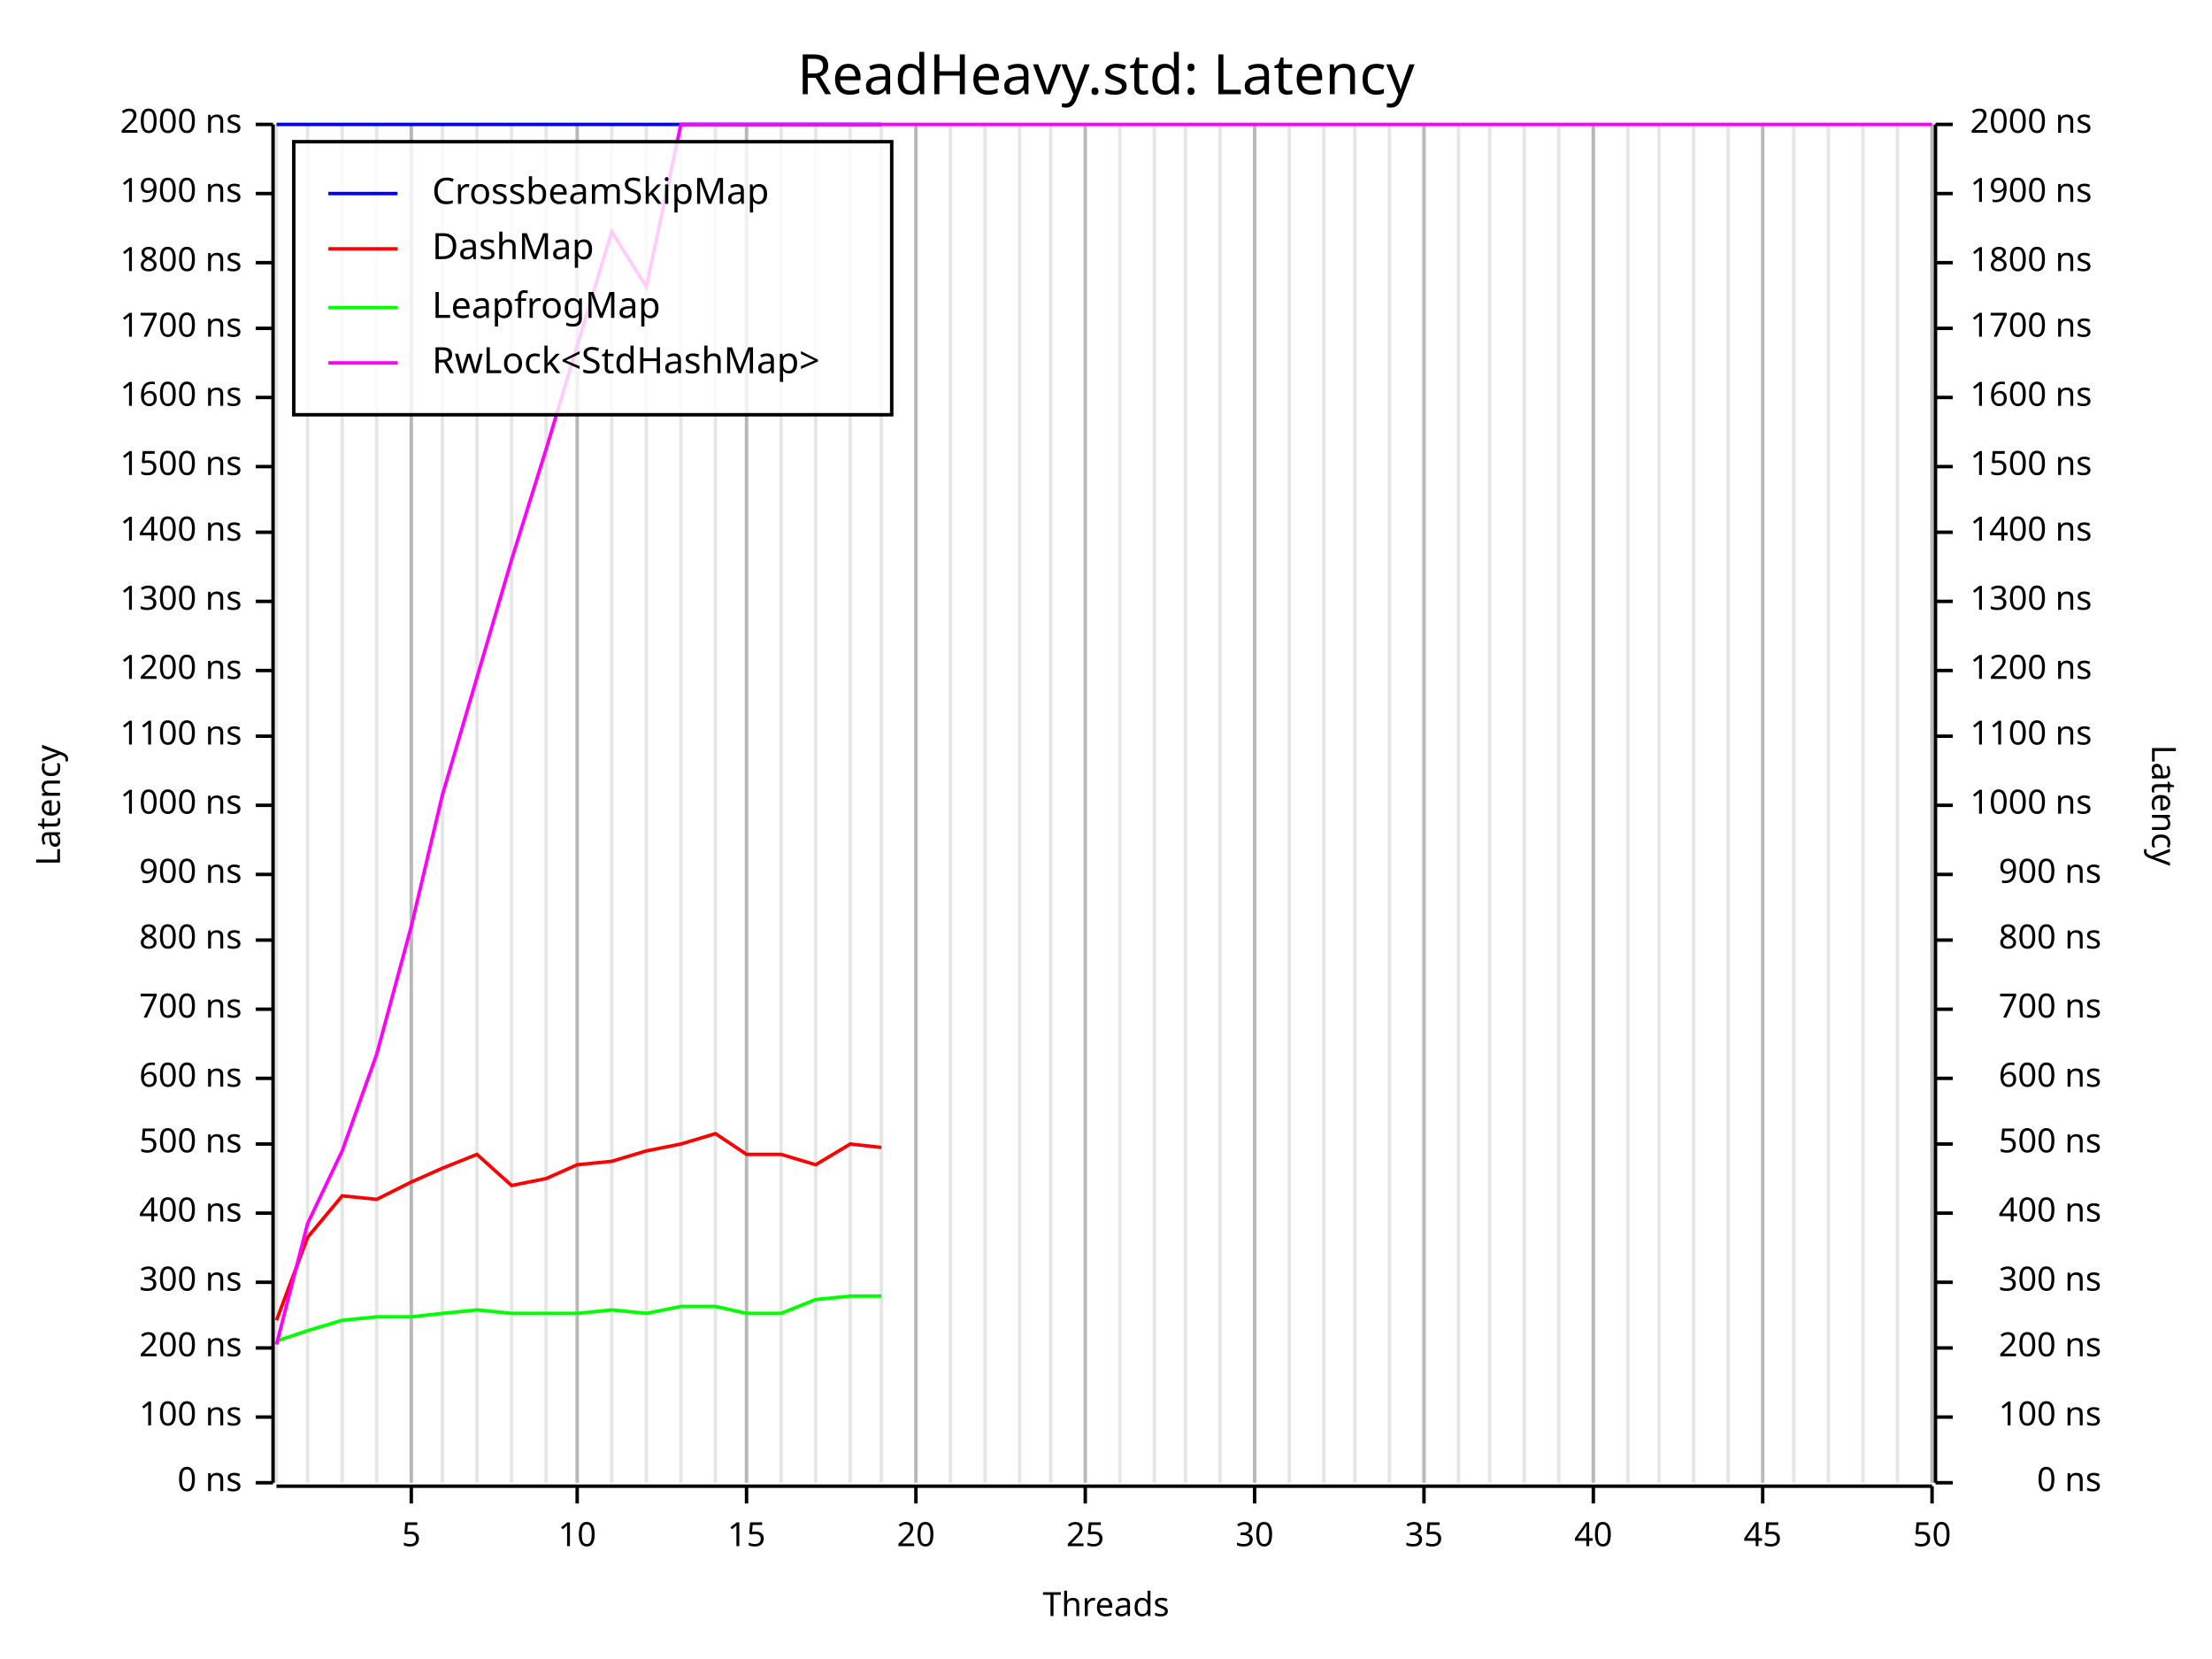
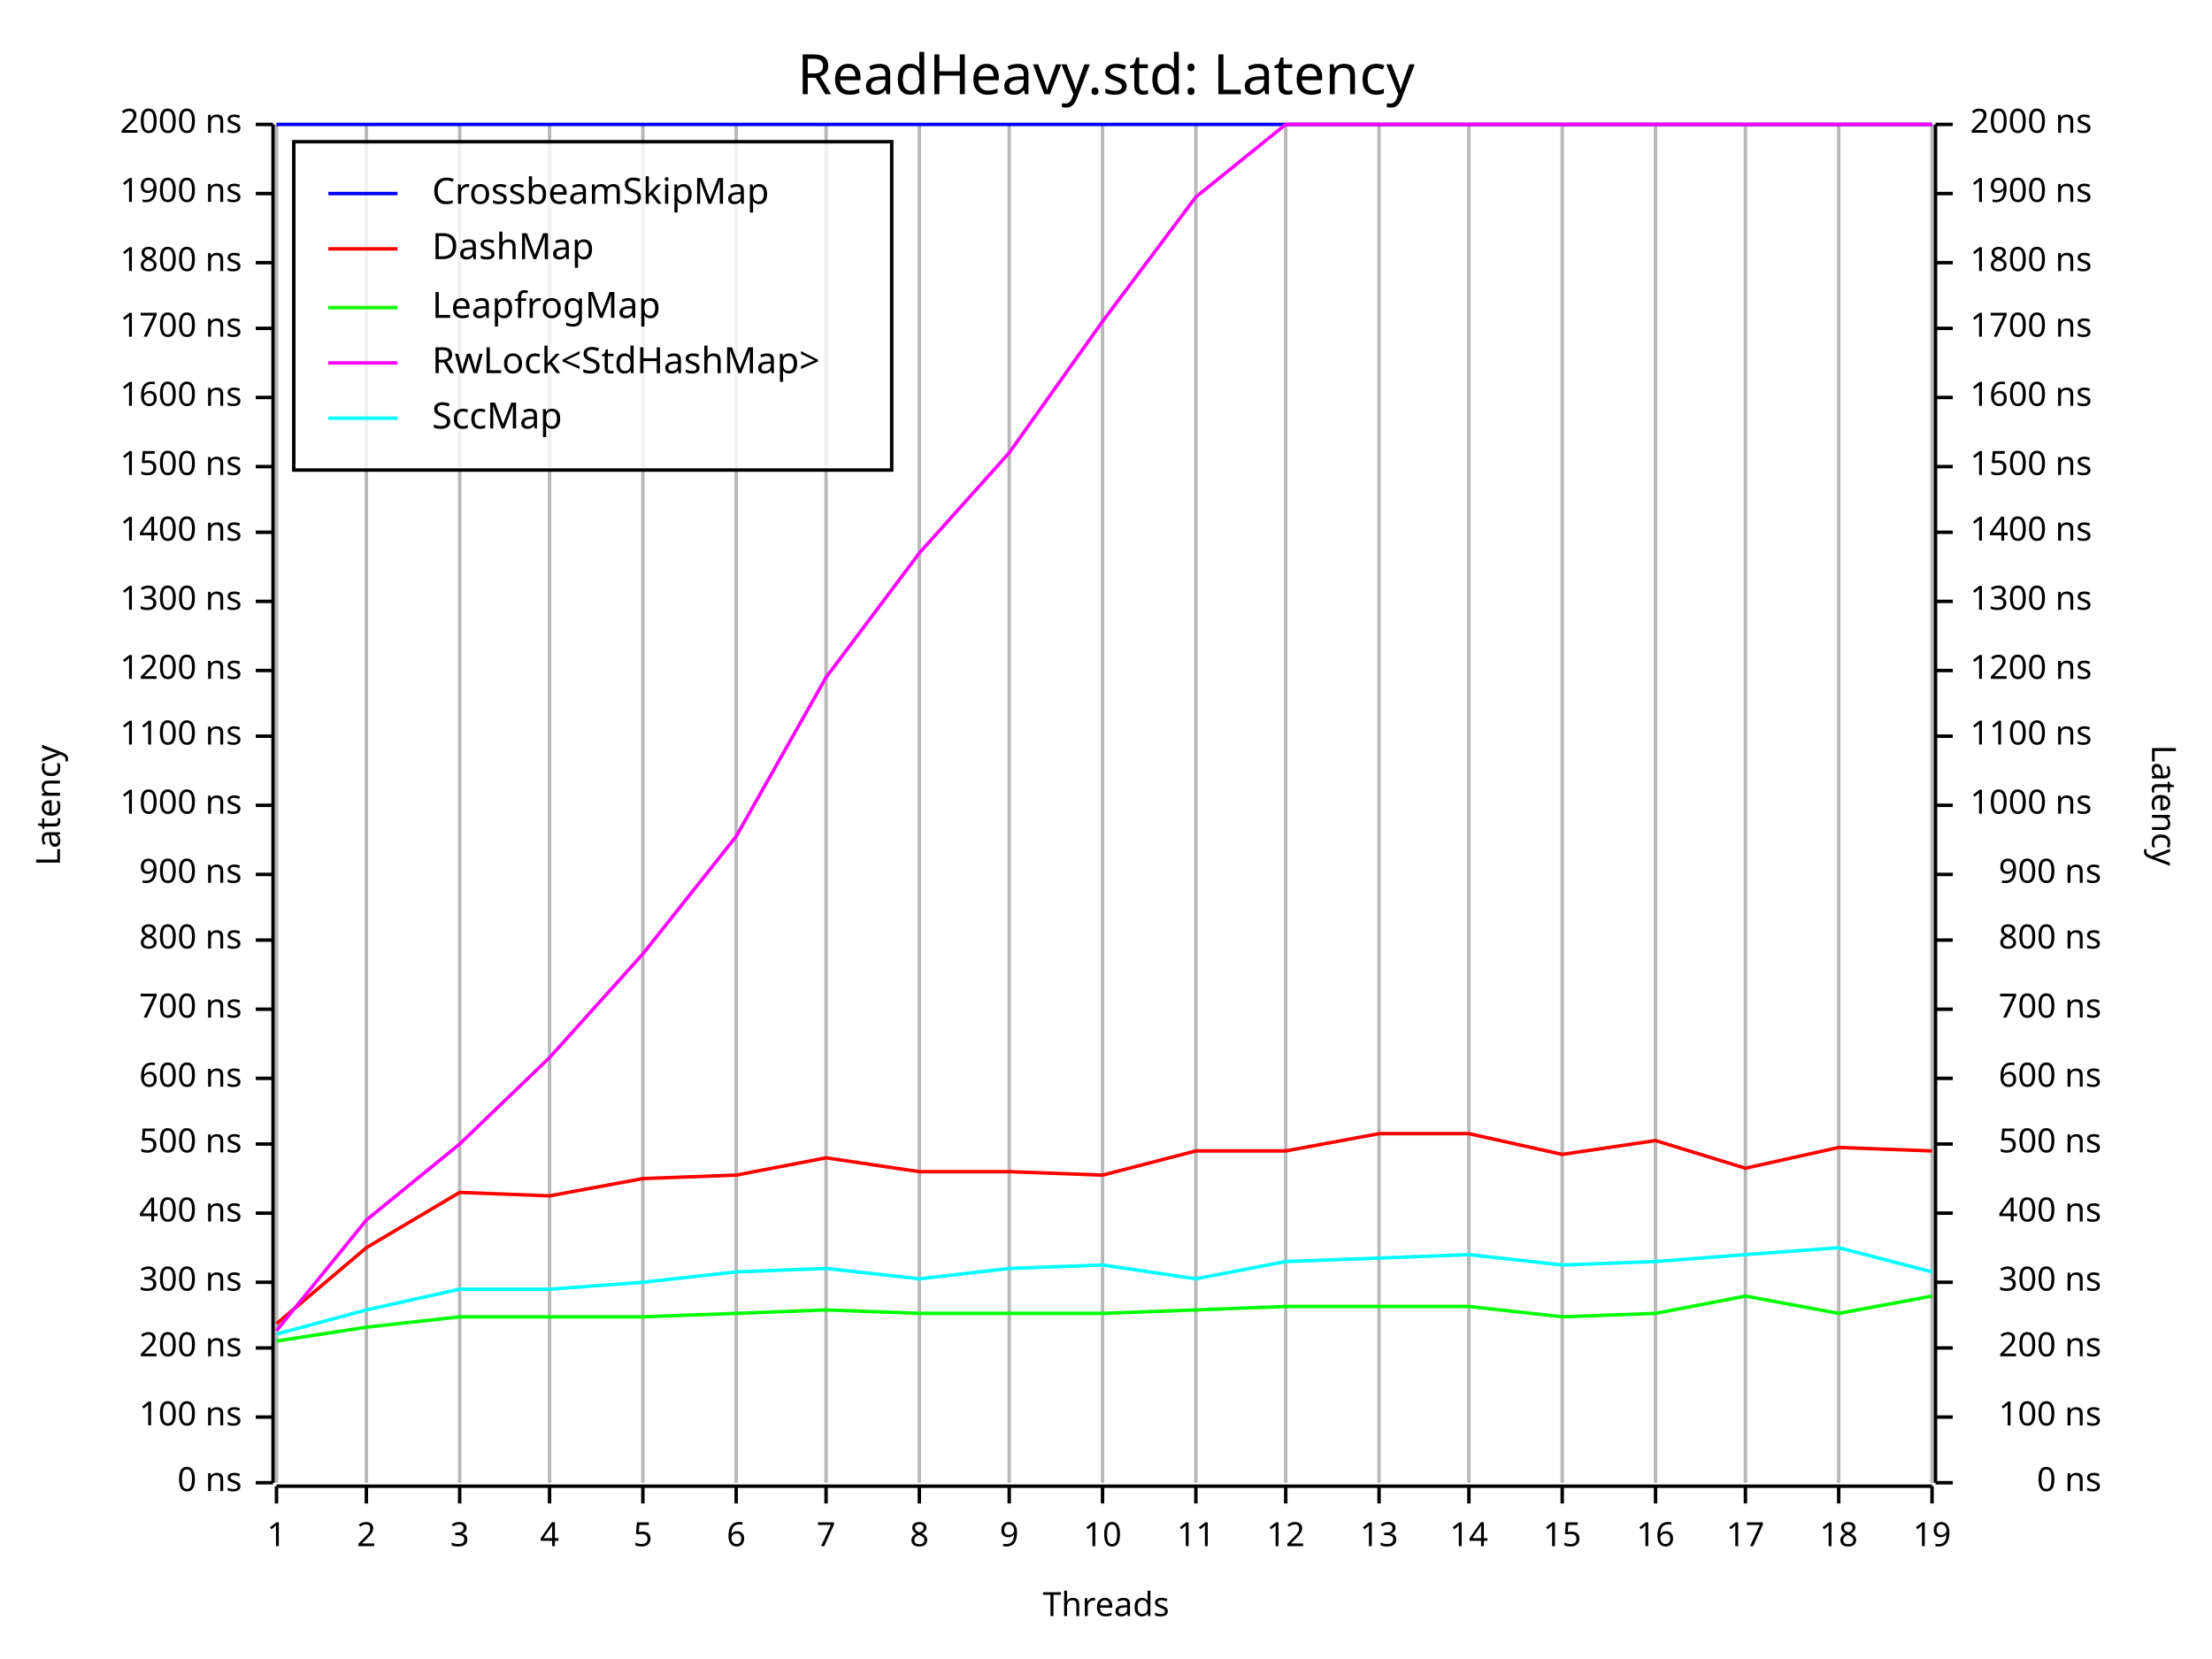
<svg xmlns="http://www.w3.org/2000/svg" width="640" height="480" viewBox="0 0 640 480">
  <rect x="0" y="0" width="640" height="480" opacity="1" fill="#FFFFFF" stroke="none" />
  <text x="320" y="15" dy="0.76em" text-anchor="middle" font-family="Fira Code" font-size="16.129" opacity="1" fill="#000000">
ReadHeavy.std: Latency
</text>
  <line opacity="0.1" stroke="#000000" stroke-width="1" x1="80" y1="429" x2="80" y2="36" />
-   <line opacity="0.1" stroke="#000000" stroke-width="1" x1="89" y1="429" x2="89" y2="36" />
-   <line opacity="0.1" stroke="#000000" stroke-width="1" x1="99" y1="429" x2="99" y2="36" />
-   <line opacity="0.1" stroke="#000000" stroke-width="1" x1="109" y1="429" x2="109" y2="36" />
-   <line opacity="0.1" stroke="#000000" stroke-width="1" x1="119" y1="429" x2="119" y2="36" />
-   <line opacity="0.1" stroke="#000000" stroke-width="1" x1="128" y1="429" x2="128" y2="36" />
-   <line opacity="0.1" stroke="#000000" stroke-width="1" x1="138" y1="429" x2="138" y2="36" />
-   <line opacity="0.1" stroke="#000000" stroke-width="1" x1="148" y1="429" x2="148" y2="36" />
-   <line opacity="0.1" stroke="#000000" stroke-width="1" x1="158" y1="429" x2="158" y2="36" />
-   <line opacity="0.1" stroke="#000000" stroke-width="1" x1="167" y1="429" x2="167" y2="36" />
-   <line opacity="0.1" stroke="#000000" stroke-width="1" x1="177" y1="429" x2="177" y2="36" />
-   <line opacity="0.1" stroke="#000000" stroke-width="1" x1="187" y1="429" x2="187" y2="36" />
-   <line opacity="0.1" stroke="#000000" stroke-width="1" x1="197" y1="429" x2="197" y2="36" />
-   <line opacity="0.1" stroke="#000000" stroke-width="1" x1="207" y1="429" x2="207" y2="36" />
-   <line opacity="0.1" stroke="#000000" stroke-width="1" x1="216" y1="429" x2="216" y2="36" />
-   <line opacity="0.1" stroke="#000000" stroke-width="1" x1="226" y1="429" x2="226" y2="36" />
-   <line opacity="0.1" stroke="#000000" stroke-width="1" x1="236" y1="429" x2="236" y2="36" />
-   <line opacity="0.1" stroke="#000000" stroke-width="1" x1="246" y1="429" x2="246" y2="36" />
-   <line opacity="0.1" stroke="#000000" stroke-width="1" x1="255" y1="429" x2="255" y2="36" />
-   <line opacity="0.1" stroke="#000000" stroke-width="1" x1="265" y1="429" x2="265" y2="36" />
-   <line opacity="0.1" stroke="#000000" stroke-width="1" x1="275" y1="429" x2="275" y2="36" />
-   <line opacity="0.1" stroke="#000000" stroke-width="1" x1="285" y1="429" x2="285" y2="36" />
-   <line opacity="0.1" stroke="#000000" stroke-width="1" x1="295" y1="429" x2="295" y2="36" />
-   <line opacity="0.1" stroke="#000000" stroke-width="1" x1="304" y1="429" x2="304" y2="36" />
-   <line opacity="0.1" stroke="#000000" stroke-width="1" x1="314" y1="429" x2="314" y2="36" />
-   <line opacity="0.1" stroke="#000000" stroke-width="1" x1="324" y1="429" x2="324" y2="36" />
-   <line opacity="0.1" stroke="#000000" stroke-width="1" x1="334" y1="429" x2="334" y2="36" />
-   <line opacity="0.1" stroke="#000000" stroke-width="1" x1="343" y1="429" x2="343" y2="36" />
-   <line opacity="0.1" stroke="#000000" stroke-width="1" x1="353" y1="429" x2="353" y2="36" />
-   <line opacity="0.1" stroke="#000000" stroke-width="1" x1="363" y1="429" x2="363" y2="36" />
-   <line opacity="0.1" stroke="#000000" stroke-width="1" x1="373" y1="429" x2="373" y2="36" />
-   <line opacity="0.1" stroke="#000000" stroke-width="1" x1="383" y1="429" x2="383" y2="36" />
-   <line opacity="0.1" stroke="#000000" stroke-width="1" x1="392" y1="429" x2="392" y2="36" />
-   <line opacity="0.1" stroke="#000000" stroke-width="1" x1="402" y1="429" x2="402" y2="36" />
-   <line opacity="0.1" stroke="#000000" stroke-width="1" x1="412" y1="429" x2="412" y2="36" />
-   <line opacity="0.1" stroke="#000000" stroke-width="1" x1="422" y1="429" x2="422" y2="36" />
-   <line opacity="0.1" stroke="#000000" stroke-width="1" x1="431" y1="429" x2="431" y2="36" />
-   <line opacity="0.1" stroke="#000000" stroke-width="1" x1="441" y1="429" x2="441" y2="36" />
-   <line opacity="0.1" stroke="#000000" stroke-width="1" x1="451" y1="429" x2="451" y2="36" />
-   <line opacity="0.1" stroke="#000000" stroke-width="1" x1="461" y1="429" x2="461" y2="36" />
-   <line opacity="0.1" stroke="#000000" stroke-width="1" x1="471" y1="429" x2="471" y2="36" />
-   <line opacity="0.1" stroke="#000000" stroke-width="1" x1="480" y1="429" x2="480" y2="36" />
-   <line opacity="0.1" stroke="#000000" stroke-width="1" x1="490" y1="429" x2="490" y2="36" />
-   <line opacity="0.1" stroke="#000000" stroke-width="1" x1="500" y1="429" x2="500" y2="36" />
-   <line opacity="0.1" stroke="#000000" stroke-width="1" x1="510" y1="429" x2="510" y2="36" />
-   <line opacity="0.1" stroke="#000000" stroke-width="1" x1="519" y1="429" x2="519" y2="36" />
-   <line opacity="0.1" stroke="#000000" stroke-width="1" x1="529" y1="429" x2="529" y2="36" />
-   <line opacity="0.1" stroke="#000000" stroke-width="1" x1="539" y1="429" x2="539" y2="36" />
-   <line opacity="0.1" stroke="#000000" stroke-width="1" x1="549" y1="429" x2="549" y2="36" />
+   <line opacity="0.1" stroke="#000000" stroke-width="1" x1="106" y1="429" x2="106" y2="36" />
+   <line opacity="0.1" stroke="#000000" stroke-width="1" x1="133" y1="429" x2="133" y2="36" />
+   <line opacity="0.1" stroke="#000000" stroke-width="1" x1="159" y1="429" x2="159" y2="36" />
+   <line opacity="0.1" stroke="#000000" stroke-width="1" x1="186" y1="429" x2="186" y2="36" />
+   <line opacity="0.1" stroke="#000000" stroke-width="1" x1="213" y1="429" x2="213" y2="36" />
+   <line opacity="0.1" stroke="#000000" stroke-width="1" x1="239" y1="429" x2="239" y2="36" />
+   <line opacity="0.1" stroke="#000000" stroke-width="1" x1="266" y1="429" x2="266" y2="36" />
+   <line opacity="0.1" stroke="#000000" stroke-width="1" x1="292" y1="429" x2="292" y2="36" />
+   <line opacity="0.1" stroke="#000000" stroke-width="1" x1="319" y1="429" x2="319" y2="36" />
+   <line opacity="0.1" stroke="#000000" stroke-width="1" x1="346" y1="429" x2="346" y2="36" />
+   <line opacity="0.1" stroke="#000000" stroke-width="1" x1="372" y1="429" x2="372" y2="36" />
+   <line opacity="0.1" stroke="#000000" stroke-width="1" x1="399" y1="429" x2="399" y2="36" />
+   <line opacity="0.1" stroke="#000000" stroke-width="1" x1="425" y1="429" x2="425" y2="36" />
+   <line opacity="0.1" stroke="#000000" stroke-width="1" x1="452" y1="429" x2="452" y2="36" />
+   <line opacity="0.1" stroke="#000000" stroke-width="1" x1="479" y1="429" x2="479" y2="36" />
+   <line opacity="0.1" stroke="#000000" stroke-width="1" x1="505" y1="429" x2="505" y2="36" />
+   <line opacity="0.1" stroke="#000000" stroke-width="1" x1="532" y1="429" x2="532" y2="36" />
  <line opacity="0.1" stroke="#000000" stroke-width="1" x1="559" y1="429" x2="559" y2="36" />
  <text x="10" y="233" dy="0.76em" text-anchor="middle" font-family="sans-serif" font-size="9.677" opacity="1" fill="#000000" transform="rotate(270, 10, 233)">
Latency
</text>
  <text x="320" y="470" dy="-0.5ex" text-anchor="middle" font-family="sans-serif" font-size="9.677" opacity="1" fill="#000000">
Threads
</text>
  <text x="630" y="233" dy="0.76em" text-anchor="middle" font-family="sans-serif" font-size="9.677" opacity="1" fill="#000000" transform="rotate(90, 630, 233)">
Latency
</text>
-   <line opacity="0.2" stroke="#000000" stroke-width="1" x1="119" y1="429" x2="119" y2="36" />
-   <line opacity="0.2" stroke="#000000" stroke-width="1" x1="167" y1="429" x2="167" y2="36" />
-   <line opacity="0.2" stroke="#000000" stroke-width="1" x1="216" y1="429" x2="216" y2="36" />
-   <line opacity="0.2" stroke="#000000" stroke-width="1" x1="265" y1="429" x2="265" y2="36" />
-   <line opacity="0.2" stroke="#000000" stroke-width="1" x1="314" y1="429" x2="314" y2="36" />
-   <line opacity="0.2" stroke="#000000" stroke-width="1" x1="363" y1="429" x2="363" y2="36" />
-   <line opacity="0.2" stroke="#000000" stroke-width="1" x1="412" y1="429" x2="412" y2="36" />
-   <line opacity="0.2" stroke="#000000" stroke-width="1" x1="461" y1="429" x2="461" y2="36" />
-   <line opacity="0.2" stroke="#000000" stroke-width="1" x1="510" y1="429" x2="510" y2="36" />
+   <line opacity="0.2" stroke="#000000" stroke-width="1" x1="80" y1="429" x2="80" y2="36" />
+   <line opacity="0.2" stroke="#000000" stroke-width="1" x1="106" y1="429" x2="106" y2="36" />
+   <line opacity="0.2" stroke="#000000" stroke-width="1" x1="133" y1="429" x2="133" y2="36" />
+   <line opacity="0.2" stroke="#000000" stroke-width="1" x1="159" y1="429" x2="159" y2="36" />
+   <line opacity="0.2" stroke="#000000" stroke-width="1" x1="186" y1="429" x2="186" y2="36" />
+   <line opacity="0.2" stroke="#000000" stroke-width="1" x1="213" y1="429" x2="213" y2="36" />
+   <line opacity="0.2" stroke="#000000" stroke-width="1" x1="239" y1="429" x2="239" y2="36" />
+   <line opacity="0.2" stroke="#000000" stroke-width="1" x1="266" y1="429" x2="266" y2="36" />
+   <line opacity="0.2" stroke="#000000" stroke-width="1" x1="292" y1="429" x2="292" y2="36" />
+   <line opacity="0.2" stroke="#000000" stroke-width="1" x1="319" y1="429" x2="319" y2="36" />
+   <line opacity="0.2" stroke="#000000" stroke-width="1" x1="346" y1="429" x2="346" y2="36" />
+   <line opacity="0.2" stroke="#000000" stroke-width="1" x1="372" y1="429" x2="372" y2="36" />
+   <line opacity="0.2" stroke="#000000" stroke-width="1" x1="399" y1="429" x2="399" y2="36" />
+   <line opacity="0.2" stroke="#000000" stroke-width="1" x1="425" y1="429" x2="425" y2="36" />
+   <line opacity="0.2" stroke="#000000" stroke-width="1" x1="452" y1="429" x2="452" y2="36" />
+   <line opacity="0.2" stroke="#000000" stroke-width="1" x1="479" y1="429" x2="479" y2="36" />
+   <line opacity="0.2" stroke="#000000" stroke-width="1" x1="505" y1="429" x2="505" y2="36" />
+   <line opacity="0.2" stroke="#000000" stroke-width="1" x1="532" y1="429" x2="532" y2="36" />
  <line opacity="0.2" stroke="#000000" stroke-width="1" x1="559" y1="429" x2="559" y2="36" />
  <polyline fill="none" opacity="1" stroke="#000000" stroke-width="1" points="79,36 79,429 " />
  <text x="70" y="429" dy="0.5ex" text-anchor="end" font-family="sans-serif" font-size="9.677" opacity="1" fill="#000000">
0 ns
</text>
  <polyline fill="none" opacity="1" stroke="#000000" stroke-width="1" points="74,429 79,429 " />
  <text x="70" y="410" dy="0.5ex" text-anchor="end" font-family="sans-serif" font-size="9.677" opacity="1" fill="#000000">
100 ns
</text>
  <polyline fill="none" opacity="1" stroke="#000000" stroke-width="1" points="74,410 79,410 " />
  <text x="70" y="390" dy="0.5ex" text-anchor="end" font-family="sans-serif" font-size="9.677" opacity="1" fill="#000000">
200 ns
</text>
  <polyline fill="none" opacity="1" stroke="#000000" stroke-width="1" points="74,390 79,390 " />
  <text x="70" y="371" dy="0.5ex" text-anchor="end" font-family="sans-serif" font-size="9.677" opacity="1" fill="#000000">
300 ns
</text>
  <polyline fill="none" opacity="1" stroke="#000000" stroke-width="1" points="74,371 79,371 " />
  <text x="70" y="351" dy="0.5ex" text-anchor="end" font-family="sans-serif" font-size="9.677" opacity="1" fill="#000000">
400 ns
</text>
  <polyline fill="none" opacity="1" stroke="#000000" stroke-width="1" points="74,351 79,351 " />
  <text x="70" y="331" dy="0.5ex" text-anchor="end" font-family="sans-serif" font-size="9.677" opacity="1" fill="#000000">
500 ns
</text>
  <polyline fill="none" opacity="1" stroke="#000000" stroke-width="1" points="74,331 79,331 " />
  <text x="70" y="312" dy="0.5ex" text-anchor="end" font-family="sans-serif" font-size="9.677" opacity="1" fill="#000000">
600 ns
</text>
  <polyline fill="none" opacity="1" stroke="#000000" stroke-width="1" points="74,312 79,312 " />
  <text x="70" y="292" dy="0.5ex" text-anchor="end" font-family="sans-serif" font-size="9.677" opacity="1" fill="#000000">
700 ns
</text>
  <polyline fill="none" opacity="1" stroke="#000000" stroke-width="1" points="74,292 79,292 " />
  <text x="70" y="272" dy="0.5ex" text-anchor="end" font-family="sans-serif" font-size="9.677" opacity="1" fill="#000000">
800 ns
</text>
  <polyline fill="none" opacity="1" stroke="#000000" stroke-width="1" points="74,272 79,272 " />
  <text x="70" y="253" dy="0.5ex" text-anchor="end" font-family="sans-serif" font-size="9.677" opacity="1" fill="#000000">
900 ns
</text>
  <polyline fill="none" opacity="1" stroke="#000000" stroke-width="1" points="74,253 79,253 " />
  <text x="70" y="233" dy="0.5ex" text-anchor="end" font-family="sans-serif" font-size="9.677" opacity="1" fill="#000000">
1000 ns
</text>
  <polyline fill="none" opacity="1" stroke="#000000" stroke-width="1" points="74,233 79,233 " />
  <text x="70" y="213" dy="0.5ex" text-anchor="end" font-family="sans-serif" font-size="9.677" opacity="1" fill="#000000">
1100 ns
</text>
  <polyline fill="none" opacity="1" stroke="#000000" stroke-width="1" points="74,213 79,213 " />
  <text x="70" y="194" dy="0.5ex" text-anchor="end" font-family="sans-serif" font-size="9.677" opacity="1" fill="#000000">
1200 ns
</text>
  <polyline fill="none" opacity="1" stroke="#000000" stroke-width="1" points="74,194 79,194 " />
  <text x="70" y="174" dy="0.5ex" text-anchor="end" font-family="sans-serif" font-size="9.677" opacity="1" fill="#000000">
1300 ns
</text>
  <polyline fill="none" opacity="1" stroke="#000000" stroke-width="1" points="74,174 79,174 " />
  <text x="70" y="154" dy="0.5ex" text-anchor="end" font-family="sans-serif" font-size="9.677" opacity="1" fill="#000000">
1400 ns
</text>
  <polyline fill="none" opacity="1" stroke="#000000" stroke-width="1" points="74,154 79,154 " />
  <text x="70" y="135" dy="0.5ex" text-anchor="end" font-family="sans-serif" font-size="9.677" opacity="1" fill="#000000">
1500 ns
</text>
  <polyline fill="none" opacity="1" stroke="#000000" stroke-width="1" points="74,135 79,135 " />
  <text x="70" y="115" dy="0.5ex" text-anchor="end" font-family="sans-serif" font-size="9.677" opacity="1" fill="#000000">
1600 ns
</text>
  <polyline fill="none" opacity="1" stroke="#000000" stroke-width="1" points="74,115 79,115 " />
  <text x="70" y="95" dy="0.5ex" text-anchor="end" font-family="sans-serif" font-size="9.677" opacity="1" fill="#000000">
1700 ns
</text>
  <polyline fill="none" opacity="1" stroke="#000000" stroke-width="1" points="74,95 79,95 " />
  <text x="70" y="76" dy="0.5ex" text-anchor="end" font-family="sans-serif" font-size="9.677" opacity="1" fill="#000000">
1800 ns
</text>
  <polyline fill="none" opacity="1" stroke="#000000" stroke-width="1" points="74,76 79,76 " />
  <text x="70" y="56" dy="0.5ex" text-anchor="end" font-family="sans-serif" font-size="9.677" opacity="1" fill="#000000">
1900 ns
</text>
  <polyline fill="none" opacity="1" stroke="#000000" stroke-width="1" points="74,56 79,56 " />
  <text x="70" y="36" dy="0.5ex" text-anchor="end" font-family="sans-serif" font-size="9.677" opacity="1" fill="#000000">
2000 ns
</text>
  <polyline fill="none" opacity="1" stroke="#000000" stroke-width="1" points="74,36 79,36 " />
  <polyline fill="none" opacity="1" stroke="#000000" stroke-width="1" points="80,430 559,430 " />
-   <text x="119" y="440" dy="0.76em" text-anchor="middle" font-family="sans-serif" font-size="9.677" opacity="1" fill="#000000">
+   <text x="80" y="440" dy="0.76em" text-anchor="middle" font-family="sans-serif" font-size="9.677" opacity="1" fill="#000000">
+ 1
+ </text>
+   <polyline fill="none" opacity="1" stroke="#000000" stroke-width="1" points="80,430 80,435 " />
+   <text x="106" y="440" dy="0.76em" text-anchor="middle" font-family="sans-serif" font-size="9.677" opacity="1" fill="#000000">
+ 2
+ </text>
+   <polyline fill="none" opacity="1" stroke="#000000" stroke-width="1" points="106,430 106,435 " />
+   <text x="133" y="440" dy="0.76em" text-anchor="middle" font-family="sans-serif" font-size="9.677" opacity="1" fill="#000000">
+ 3
+ </text>
+   <polyline fill="none" opacity="1" stroke="#000000" stroke-width="1" points="133,430 133,435 " />
+   <text x="159" y="440" dy="0.76em" text-anchor="middle" font-family="sans-serif" font-size="9.677" opacity="1" fill="#000000">
+ 4
+ </text>
+   <polyline fill="none" opacity="1" stroke="#000000" stroke-width="1" points="159,430 159,435 " />
+   <text x="186" y="440" dy="0.76em" text-anchor="middle" font-family="sans-serif" font-size="9.677" opacity="1" fill="#000000">
5
</text>
-   <polyline fill="none" opacity="1" stroke="#000000" stroke-width="1" points="119,430 119,435 " />
-   <text x="167" y="440" dy="0.76em" text-anchor="middle" font-family="sans-serif" font-size="9.677" opacity="1" fill="#000000">
+   <polyline fill="none" opacity="1" stroke="#000000" stroke-width="1" points="186,430 186,435 " />
+   <text x="213" y="440" dy="0.76em" text-anchor="middle" font-family="sans-serif" font-size="9.677" opacity="1" fill="#000000">
+ 6
+ </text>
+   <polyline fill="none" opacity="1" stroke="#000000" stroke-width="1" points="213,430 213,435 " />
+   <text x="239" y="440" dy="0.76em" text-anchor="middle" font-family="sans-serif" font-size="9.677" opacity="1" fill="#000000">
+ 7
+ </text>
+   <polyline fill="none" opacity="1" stroke="#000000" stroke-width="1" points="239,430 239,435 " />
+   <text x="266" y="440" dy="0.76em" text-anchor="middle" font-family="sans-serif" font-size="9.677" opacity="1" fill="#000000">
+ 8
+ </text>
+   <polyline fill="none" opacity="1" stroke="#000000" stroke-width="1" points="266,430 266,435 " />
+   <text x="292" y="440" dy="0.76em" text-anchor="middle" font-family="sans-serif" font-size="9.677" opacity="1" fill="#000000">
+ 9
+ </text>
+   <polyline fill="none" opacity="1" stroke="#000000" stroke-width="1" points="292,430 292,435 " />
+   <text x="319" y="440" dy="0.76em" text-anchor="middle" font-family="sans-serif" font-size="9.677" opacity="1" fill="#000000">
10
</text>
-   <polyline fill="none" opacity="1" stroke="#000000" stroke-width="1" points="167,430 167,435 " />
-   <text x="216" y="440" dy="0.76em" text-anchor="middle" font-family="sans-serif" font-size="9.677" opacity="1" fill="#000000">
+   <polyline fill="none" opacity="1" stroke="#000000" stroke-width="1" points="319,430 319,435 " />
+   <text x="346" y="440" dy="0.76em" text-anchor="middle" font-family="sans-serif" font-size="9.677" opacity="1" fill="#000000">
+ 11
+ </text>
+   <polyline fill="none" opacity="1" stroke="#000000" stroke-width="1" points="346,430 346,435 " />
+   <text x="372" y="440" dy="0.76em" text-anchor="middle" font-family="sans-serif" font-size="9.677" opacity="1" fill="#000000">
+ 12
+ </text>
+   <polyline fill="none" opacity="1" stroke="#000000" stroke-width="1" points="372,430 372,435 " />
+   <text x="399" y="440" dy="0.76em" text-anchor="middle" font-family="sans-serif" font-size="9.677" opacity="1" fill="#000000">
+ 13
+ </text>
+   <polyline fill="none" opacity="1" stroke="#000000" stroke-width="1" points="399,430 399,435 " />
+   <text x="425" y="440" dy="0.76em" text-anchor="middle" font-family="sans-serif" font-size="9.677" opacity="1" fill="#000000">
+ 14
+ </text>
+   <polyline fill="none" opacity="1" stroke="#000000" stroke-width="1" points="425,430 425,435 " />
+   <text x="452" y="440" dy="0.76em" text-anchor="middle" font-family="sans-serif" font-size="9.677" opacity="1" fill="#000000">
15
</text>
-   <polyline fill="none" opacity="1" stroke="#000000" stroke-width="1" points="216,430 216,435 " />
-   <text x="265" y="440" dy="0.76em" text-anchor="middle" font-family="sans-serif" font-size="9.677" opacity="1" fill="#000000">
- 20
- </text>
-   <polyline fill="none" opacity="1" stroke="#000000" stroke-width="1" points="265,430 265,435 " />
-   <text x="314" y="440" dy="0.76em" text-anchor="middle" font-family="sans-serif" font-size="9.677" opacity="1" fill="#000000">
- 25
- </text>
-   <polyline fill="none" opacity="1" stroke="#000000" stroke-width="1" points="314,430 314,435 " />
-   <text x="363" y="440" dy="0.76em" text-anchor="middle" font-family="sans-serif" font-size="9.677" opacity="1" fill="#000000">
- 30
- </text>
-   <polyline fill="none" opacity="1" stroke="#000000" stroke-width="1" points="363,430 363,435 " />
-   <text x="412" y="440" dy="0.76em" text-anchor="middle" font-family="sans-serif" font-size="9.677" opacity="1" fill="#000000">
- 35
- </text>
-   <polyline fill="none" opacity="1" stroke="#000000" stroke-width="1" points="412,430 412,435 " />
-   <text x="461" y="440" dy="0.76em" text-anchor="middle" font-family="sans-serif" font-size="9.677" opacity="1" fill="#000000">
- 40
- </text>
-   <polyline fill="none" opacity="1" stroke="#000000" stroke-width="1" points="461,430 461,435 " />
-   <text x="510" y="440" dy="0.76em" text-anchor="middle" font-family="sans-serif" font-size="9.677" opacity="1" fill="#000000">
- 45
- </text>
-   <polyline fill="none" opacity="1" stroke="#000000" stroke-width="1" points="510,430 510,435 " />
+   <polyline fill="none" opacity="1" stroke="#000000" stroke-width="1" points="452,430 452,435 " />
+   <text x="479" y="440" dy="0.76em" text-anchor="middle" font-family="sans-serif" font-size="9.677" opacity="1" fill="#000000">
+ 16
+ </text>
+   <polyline fill="none" opacity="1" stroke="#000000" stroke-width="1" points="479,430 479,435 " />
+   <text x="505" y="440" dy="0.76em" text-anchor="middle" font-family="sans-serif" font-size="9.677" opacity="1" fill="#000000">
+ 17
+ </text>
+   <polyline fill="none" opacity="1" stroke="#000000" stroke-width="1" points="505,430 505,435 " />
+   <text x="532" y="440" dy="0.76em" text-anchor="middle" font-family="sans-serif" font-size="9.677" opacity="1" fill="#000000">
+ 18
+ </text>
+   <polyline fill="none" opacity="1" stroke="#000000" stroke-width="1" points="532,430 532,435 " />
  <text x="559" y="440" dy="0.76em" text-anchor="middle" font-family="sans-serif" font-size="9.677" opacity="1" fill="#000000">
- 50
+ 19
</text>
  <polyline fill="none" opacity="1" stroke="#000000" stroke-width="1" points="559,430 559,435 " />
  <polyline fill="none" opacity="1" stroke="#000000" stroke-width="1" points="560,36 560,429 " />
  <text x="608" y="429" dy="0.5ex" text-anchor="end" font-family="sans-serif" font-size="9.677" opacity="1" fill="#000000">
0 ns
</text>
  <polyline fill="none" opacity="1" stroke="#000000" stroke-width="1" points="560,429 565,429 " />
  <text x="608" y="410" dy="0.5ex" text-anchor="end" font-family="sans-serif" font-size="9.677" opacity="1" fill="#000000">
100 ns
</text>
  <polyline fill="none" opacity="1" stroke="#000000" stroke-width="1" points="560,410 565,410 " />
  <text x="608" y="390" dy="0.5ex" text-anchor="end" font-family="sans-serif" font-size="9.677" opacity="1" fill="#000000">
200 ns
</text>
  <polyline fill="none" opacity="1" stroke="#000000" stroke-width="1" points="560,390 565,390 " />
  <text x="608" y="371" dy="0.5ex" text-anchor="end" font-family="sans-serif" font-size="9.677" opacity="1" fill="#000000">
300 ns
</text>
  <polyline fill="none" opacity="1" stroke="#000000" stroke-width="1" points="560,371 565,371 " />
  <text x="608" y="351" dy="0.5ex" text-anchor="end" font-family="sans-serif" font-size="9.677" opacity="1" fill="#000000">
400 ns
</text>
  <polyline fill="none" opacity="1" stroke="#000000" stroke-width="1" points="560,351 565,351 " />
  <text x="608" y="331" dy="0.5ex" text-anchor="end" font-family="sans-serif" font-size="9.677" opacity="1" fill="#000000">
500 ns
</text>
  <polyline fill="none" opacity="1" stroke="#000000" stroke-width="1" points="560,331 565,331 " />
  <text x="608" y="312" dy="0.5ex" text-anchor="end" font-family="sans-serif" font-size="9.677" opacity="1" fill="#000000">
600 ns
</text>
  <polyline fill="none" opacity="1" stroke="#000000" stroke-width="1" points="560,312 565,312 " />
  <text x="608" y="292" dy="0.5ex" text-anchor="end" font-family="sans-serif" font-size="9.677" opacity="1" fill="#000000">
700 ns
</text>
  <polyline fill="none" opacity="1" stroke="#000000" stroke-width="1" points="560,292 565,292 " />
  <text x="608" y="272" dy="0.5ex" text-anchor="end" font-family="sans-serif" font-size="9.677" opacity="1" fill="#000000">
800 ns
</text>
  <polyline fill="none" opacity="1" stroke="#000000" stroke-width="1" points="560,272 565,272 " />
  <text x="608" y="253" dy="0.5ex" text-anchor="end" font-family="sans-serif" font-size="9.677" opacity="1" fill="#000000">
900 ns
</text>
  <polyline fill="none" opacity="1" stroke="#000000" stroke-width="1" points="560,253 565,253 " />
  <text x="570" y="233" dy="0.5ex" text-anchor="start" font-family="sans-serif" font-size="9.677" opacity="1" fill="#000000">
1000 ns
</text>
  <polyline fill="none" opacity="1" stroke="#000000" stroke-width="1" points="560,233 565,233 " />
  <text x="570" y="213" dy="0.5ex" text-anchor="start" font-family="sans-serif" font-size="9.677" opacity="1" fill="#000000">
1100 ns
</text>
  <polyline fill="none" opacity="1" stroke="#000000" stroke-width="1" points="560,213 565,213 " />
  <text x="570" y="194" dy="0.5ex" text-anchor="start" font-family="sans-serif" font-size="9.677" opacity="1" fill="#000000">
1200 ns
</text>
  <polyline fill="none" opacity="1" stroke="#000000" stroke-width="1" points="560,194 565,194 " />
  <text x="570" y="174" dy="0.5ex" text-anchor="start" font-family="sans-serif" font-size="9.677" opacity="1" fill="#000000">
1300 ns
</text>
  <polyline fill="none" opacity="1" stroke="#000000" stroke-width="1" points="560,174 565,174 " />
  <text x="570" y="154" dy="0.5ex" text-anchor="start" font-family="sans-serif" font-size="9.677" opacity="1" fill="#000000">
1400 ns
</text>
  <polyline fill="none" opacity="1" stroke="#000000" stroke-width="1" points="560,154 565,154 " />
  <text x="570" y="135" dy="0.5ex" text-anchor="start" font-family="sans-serif" font-size="9.677" opacity="1" fill="#000000">
1500 ns
</text>
  <polyline fill="none" opacity="1" stroke="#000000" stroke-width="1" points="560,135 565,135 " />
  <text x="570" y="115" dy="0.5ex" text-anchor="start" font-family="sans-serif" font-size="9.677" opacity="1" fill="#000000">
1600 ns
</text>
  <polyline fill="none" opacity="1" stroke="#000000" stroke-width="1" points="560,115 565,115 " />
  <text x="570" y="95" dy="0.5ex" text-anchor="start" font-family="sans-serif" font-size="9.677" opacity="1" fill="#000000">
1700 ns
</text>
  <polyline fill="none" opacity="1" stroke="#000000" stroke-width="1" points="560,95 565,95 " />
  <text x="570" y="76" dy="0.5ex" text-anchor="start" font-family="sans-serif" font-size="9.677" opacity="1" fill="#000000">
1800 ns
</text>
  <polyline fill="none" opacity="1" stroke="#000000" stroke-width="1" points="560,76 565,76 " />
  <text x="570" y="56" dy="0.5ex" text-anchor="start" font-family="sans-serif" font-size="9.677" opacity="1" fill="#000000">
1900 ns
</text>
  <polyline fill="none" opacity="1" stroke="#000000" stroke-width="1" points="560,56 565,56 " />
  <text x="570" y="36" dy="0.5ex" text-anchor="start" font-family="sans-serif" font-size="9.677" opacity="1" fill="#000000">
2000 ns
</text>
  <polyline fill="none" opacity="1" stroke="#000000" stroke-width="1" points="560,36 565,36 " />
-   <polyline fill="none" opacity="1" stroke="#0000FF" stroke-width="1" points="80,36 89,36 99,36 109,36 119,36 128,36 138,36 148,36 158,36 167,36 177,36 187,36 197,36 207,36 216,36 226,36 236,36 246,36 255,36 " />
-   <polyline fill="none" opacity="1" stroke="#FF0000" stroke-width="1" points="80,382 89,358 99,346 109,347 119,342 128,338 138,334 148,343 158,341 167,337 177,336 187,333 197,331 207,328 216,334 226,334 236,337 246,331 255,332 " />
-   <polyline fill="none" opacity="1" stroke="#00FF00" stroke-width="1" points="80,388 89,385 99,382 109,381 119,381 128,380 138,379 148,380 158,380 167,380 177,379 187,380 197,378 207,378 216,380 226,380 236,376 246,375 255,375 " />
-   <polyline fill="none" opacity="1" stroke="#FF00FF" stroke-width="1" points="80,389 89,354 99,333 109,305 119,268 128,230 138,196 148,162 158,130 167,100 177,67 187,83 197,36 207,36 216,36 226,36 236,36 246,36 255,36 265,36 275,36 285,36 295,36 304,36 314,36 324,36 334,36 343,36 353,36 363,36 373,36 383,36 392,36 402,36 412,36 422,36 431,36 441,36 451,36 461,36 471,36 480,36 490,36 500,36 510,36 519,36 529,36 539,36 549,36 559,36 " />
-   <rect x="85" y="41" width="173" height="79" opacity="0.8" fill="#FFFFFF" stroke="none" />
-   <rect x="85" y="41" width="173" height="79" opacity="1" fill="none" stroke="#000000" />
+   <polyline fill="none" opacity="1" stroke="#0000FF" stroke-width="1" points="80,36 106,36 133,36 159,36 186,36 213,36 239,36 266,36 292,36 319,36 346,36 372,36 399,36 425,36 452,36 479,36 505,36 532,36 559,36 " />
+   <polyline fill="none" opacity="1" stroke="#FF0000" stroke-width="1" points="80,383 106,361 133,345 159,346 186,341 213,340 239,335 266,339 292,339 319,340 346,333 372,333 399,328 425,328 452,334 479,330 505,338 532,332 559,333 " />
+   <polyline fill="none" opacity="1" stroke="#00FF00" stroke-width="1" points="80,388 106,384 133,381 159,381 186,381 213,380 239,379 266,380 292,380 319,380 346,379 372,378 399,378 425,378 452,381 479,380 505,375 532,380 559,375 " />
+   <polyline fill="none" opacity="1" stroke="#FF00FF" stroke-width="1" points="80,385 106,353 133,331 159,306 186,276 213,242 239,196 266,160 292,131 319,93 346,57 372,36 399,36 425,36 452,36 479,36 505,36 532,36 559,36 " />
+   <polyline fill="none" opacity="1" stroke="#00FFFF" stroke-width="1" points="80,386 106,379 133,373 159,373 186,371 213,368 239,367 266,370 292,367 319,366 346,370 372,365 399,364 425,363 452,366 479,365 505,363 532,361 559,368 " />
+   <rect x="85" y="41" width="173" height="95" opacity="0.8" fill="#FFFFFF" stroke="none" />
+   <rect x="85" y="41" width="173" height="95" opacity="1" fill="none" stroke="#000000" />
  <text x="125" y="51" dy="0.76em" text-anchor="start" font-family="Fira Code" font-size="10.484" opacity="1" fill="#000000">
CrossbeamSkipMap
</text>
  <text x="125" y="67" dy="0.76em" text-anchor="start" font-family="Fira Code" font-size="10.484" opacity="1" fill="#000000">
DashMap
</text>
  <text x="125" y="84" dy="0.76em" text-anchor="start" font-family="Fira Code" font-size="10.484" opacity="1" fill="#000000">
LeapfrogMap
</text>
  <text x="125" y="100" dy="0.76em" text-anchor="start" font-family="Fira Code" font-size="10.484" opacity="1" fill="#000000">
RwLock&lt;StdHashMap&gt;
+ </text>
+   <text x="125" y="116" dy="0.76em" text-anchor="start" font-family="Fira Code" font-size="10.484" opacity="1" fill="#000000">
+ SccMap
</text>
  <polyline fill="none" opacity="1" stroke="#0000FF" stroke-width="1" points="95,56 115,56 " />
  <polyline fill="none" opacity="1" stroke="#FF0000" stroke-width="1" points="95,72 115,72 " />
  <polyline fill="none" opacity="1" stroke="#00FF00" stroke-width="1" points="95,89 115,89 " />
  <polyline fill="none" opacity="1" stroke="#FF00FF" stroke-width="1" points="95,105 115,105 " />
+   <polyline fill="none" opacity="1" stroke="#00FFFF" stroke-width="1" points="95,121 115,121 " />
</svg>
